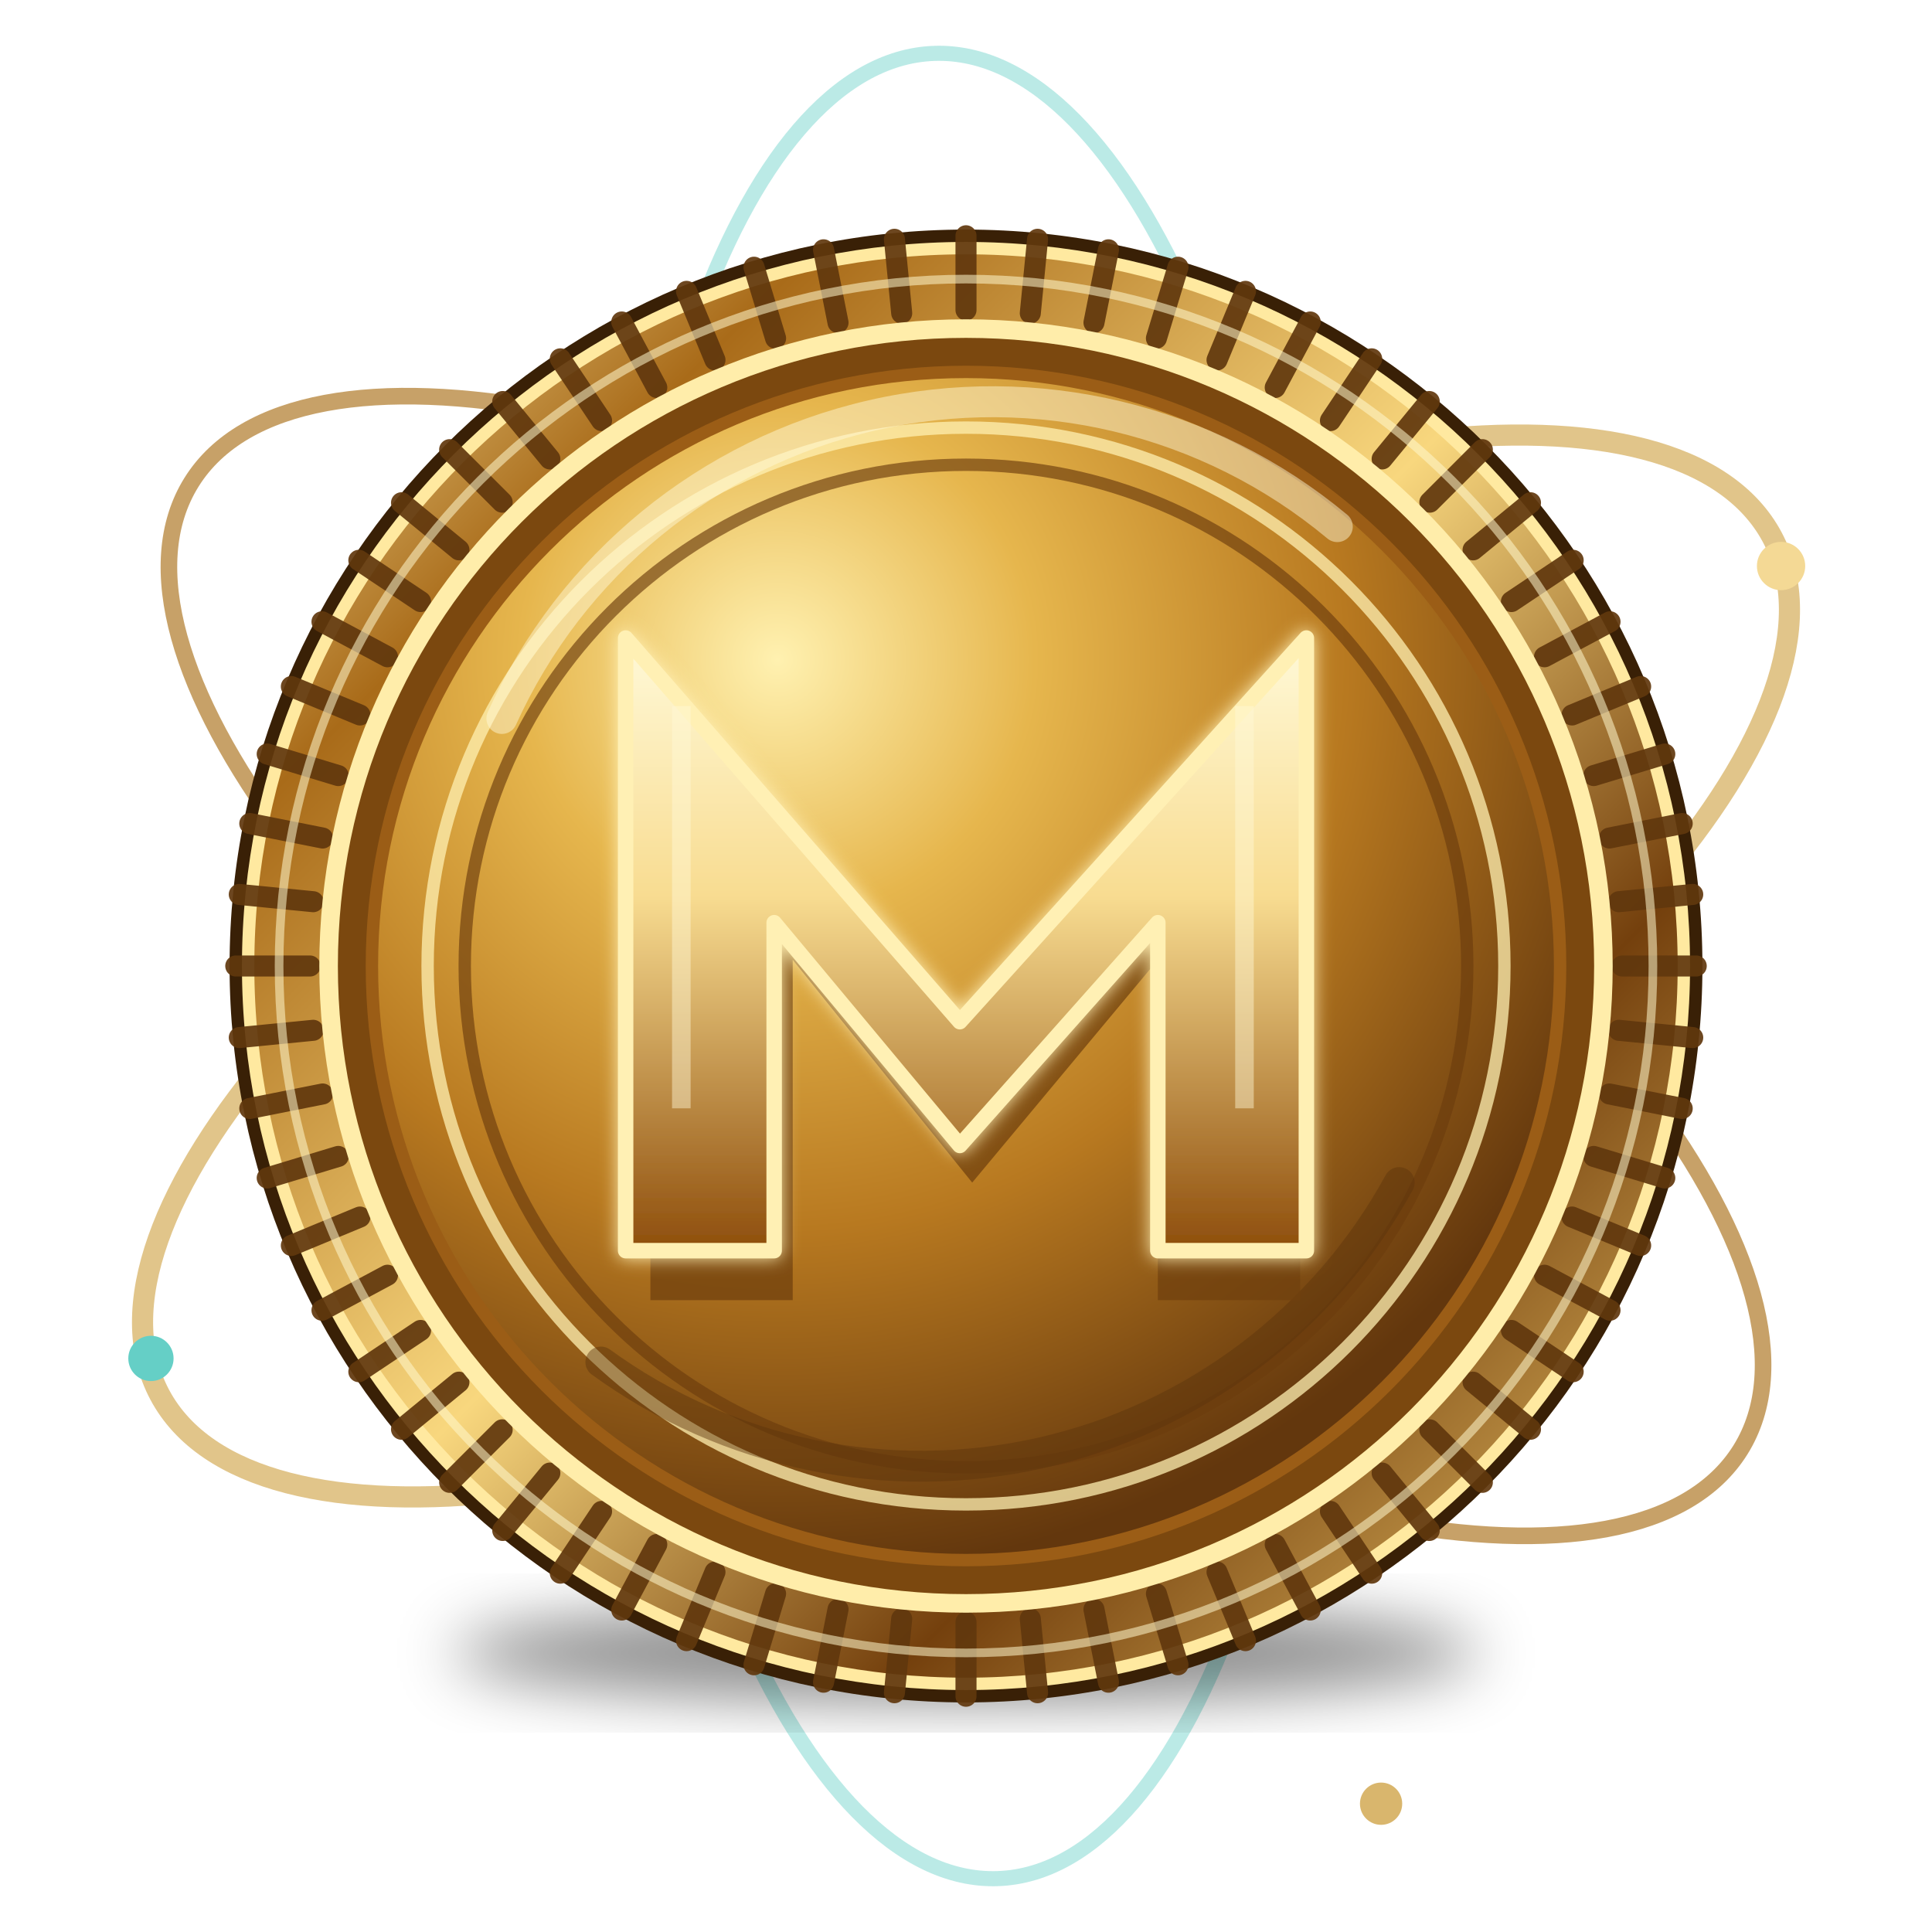
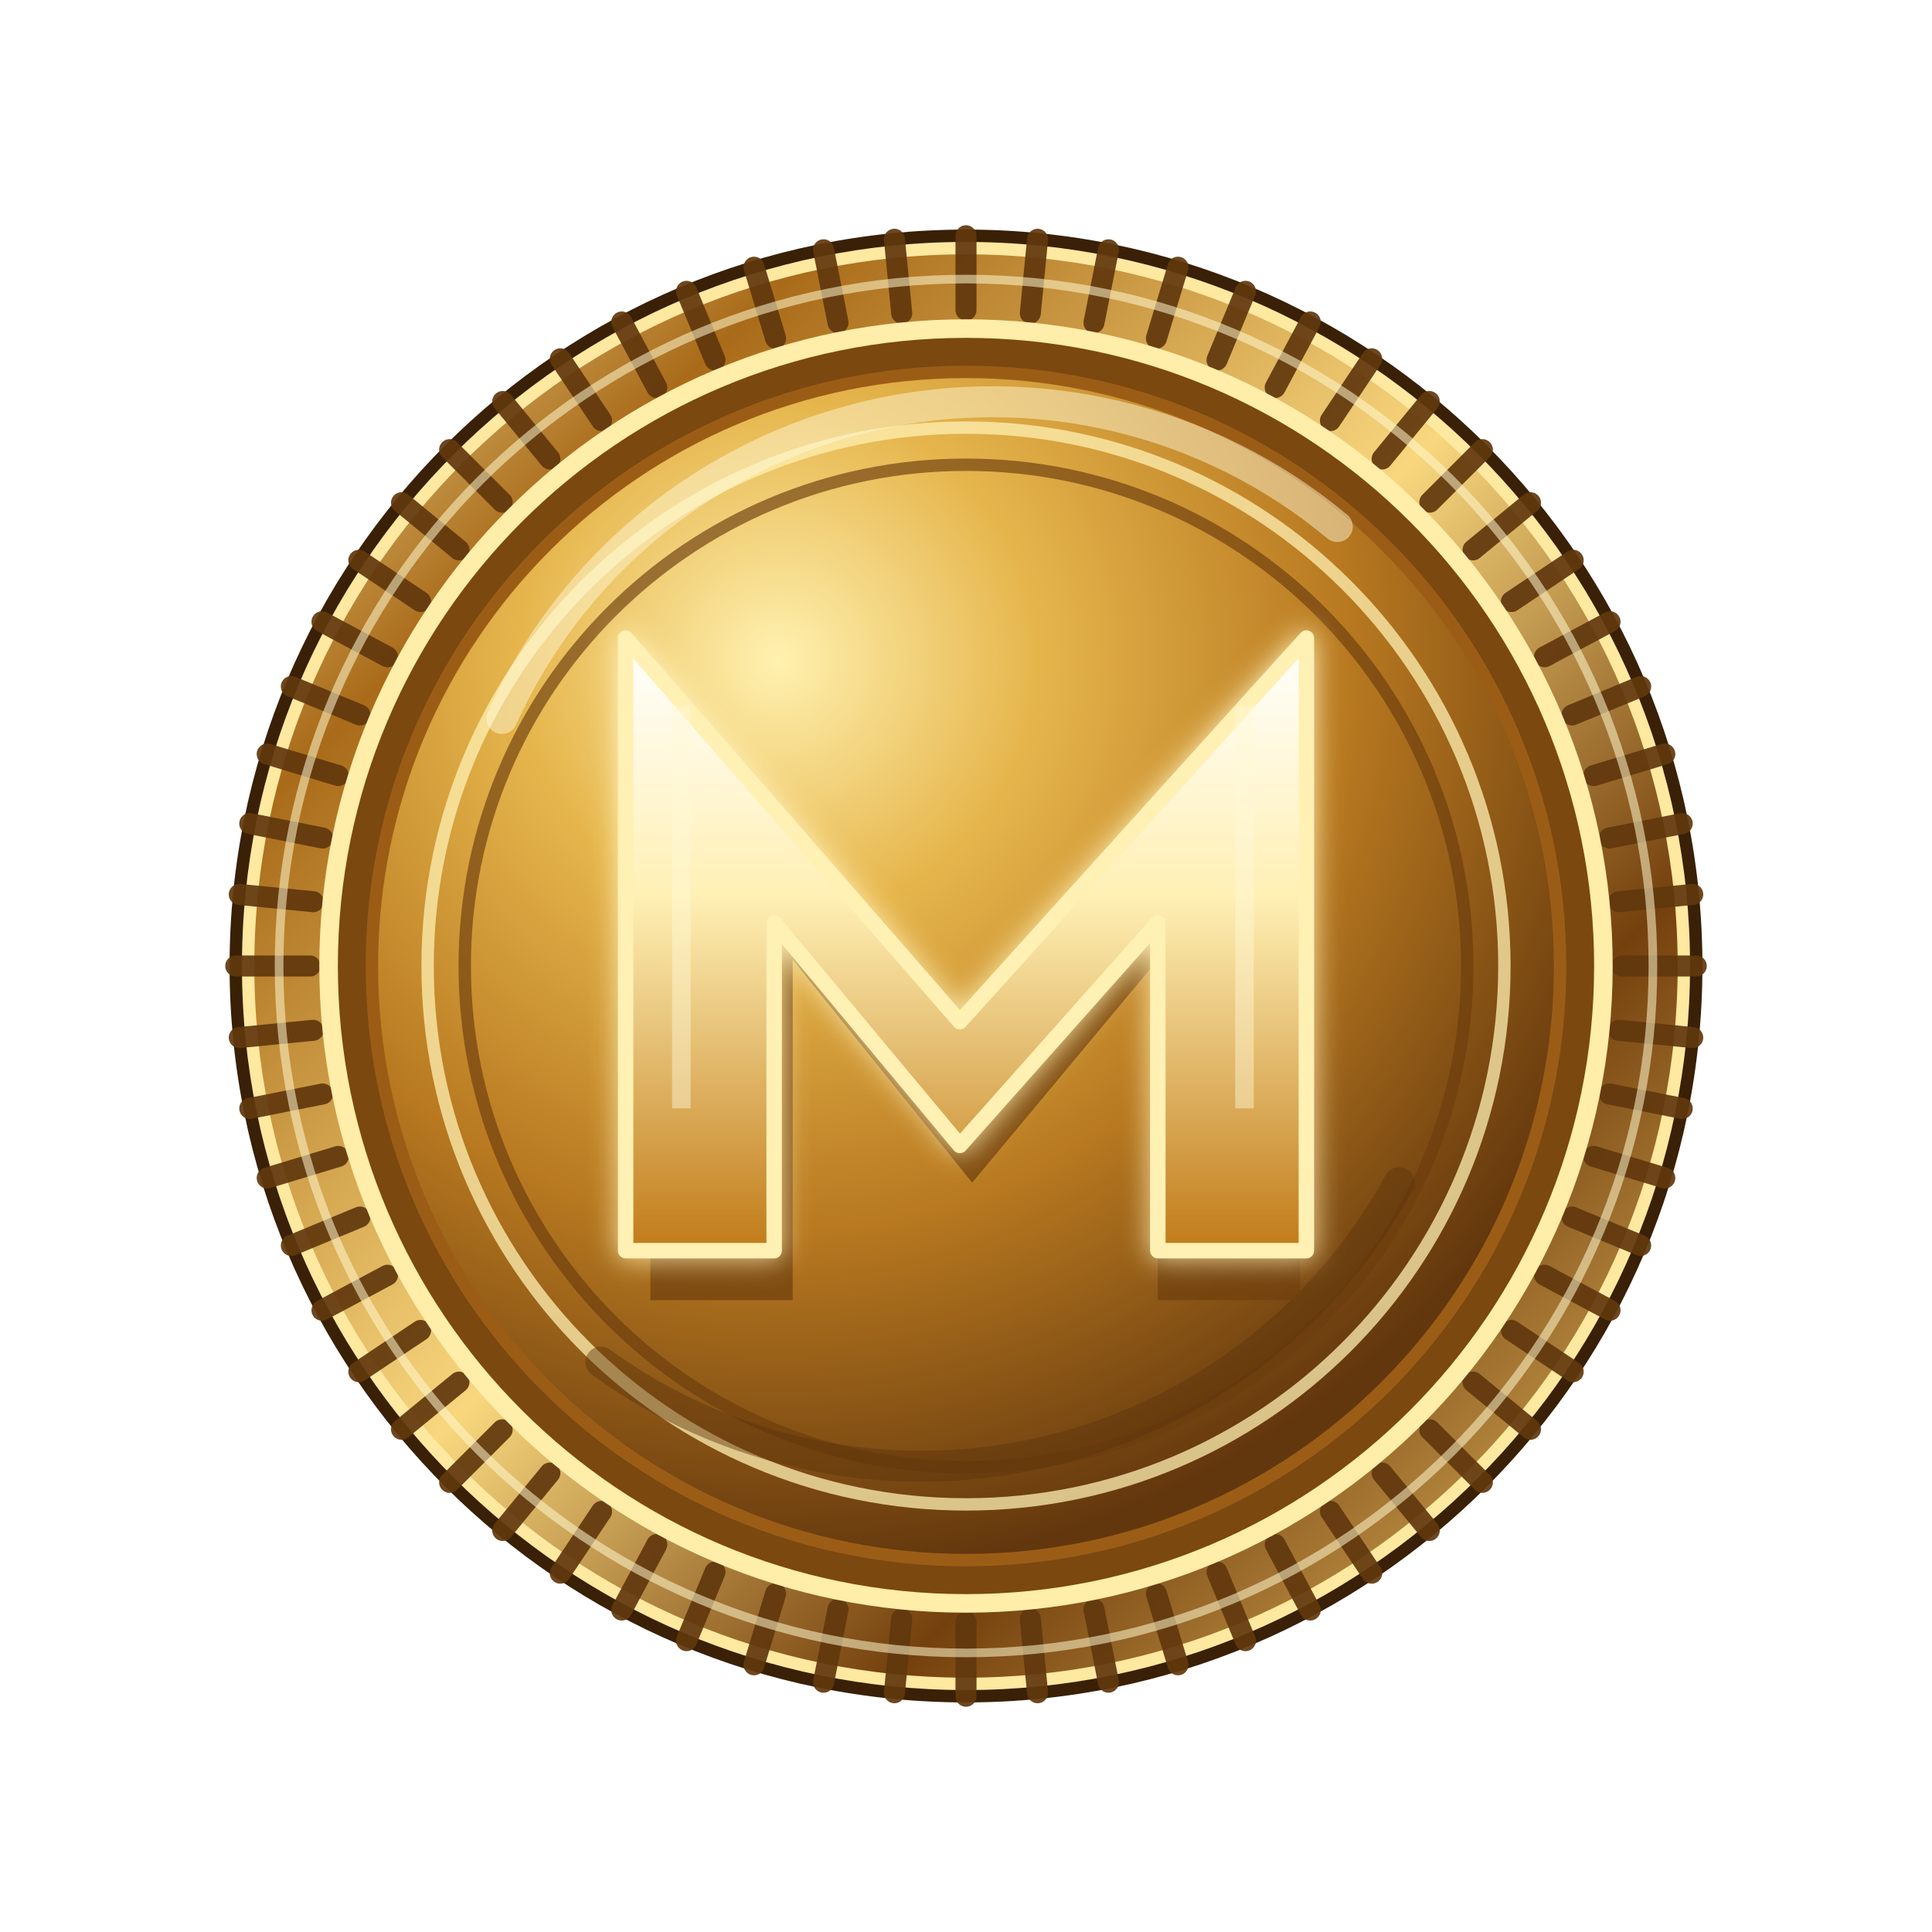
<svg xmlns="http://www.w3.org/2000/svg" viewBox="0 0 256 256">
  <defs>
    <linearGradient id="edge" x1="0" y1="0" x2="1" y2="1">
      <stop stop-color="#fff0ad" />
      <stop offset=".2" stop-color="#a96b19" />
      <stop offset=".48" stop-color="#f8d77e" />
      <stop offset=".72" stop-color="#74400d" />
      <stop offset="1" stop-color="#f4cf70" />
    </linearGradient>
    <radialGradient id="face" cx="34%" cy="24%" r="78%">
      <stop stop-color="#fff1b0" />
      <stop offset=".28" stop-color="#e6b64d" />
      <stop offset=".62" stop-color="#b87920" />
      <stop offset="1" stop-color="#63370d" />
    </radialGradient>
    <linearGradient id="letter" x1="0" y1="0" x2="0" y2="1">
-       <stop stop-color="#fff9d8" />
-       <stop offset=".42" stop-color="#f8dc91" />
-       <stop offset="1" stop-color="#8e4e0c" />
+       <stop stop-color="#ffffff" />
+       <stop offset=".42" stop-color="#fff0b5" />
+       <stop offset="1" stop-color="#c17b19" />
    </linearGradient>
    <filter id="shadow" x="-30%" y="-30%" width="160%" height="160%">
      <feGaussianBlur stdDeviation="5" />
    </filter>
    <filter id="shine">
-       <feGaussianBlur stdDeviation="1.4" result="b" />
+       <feGaussianBlur stdDeviation="2.2" result="b" />
      <feMerge>
        <feMergeNode in="b" />
        <feMergeNode in="SourceGraphic" />
      </feMerge>
    </filter>
  </defs>
-   <g fill="none" stroke-linecap="round" opacity=".8">
-     <ellipse cx="128" cy="128" rx="121" ry="47" transform="rotate(-28 128 128)" stroke="#d9b66d" stroke-width="2.8" />
-     <ellipse cx="128" cy="128" rx="121" ry="47" transform="rotate(32 128 128)" stroke="#b98a42" stroke-width="2.2" />
-     <ellipse cx="128" cy="128" rx="121" ry="47" transform="rotate(88 128 128)" stroke="#65cfc6" stroke-width="2" opacity=".55" />
-   </g>
-   <g>
-     <circle cx="236" cy="75" r="3.2" fill="#f4d995" />
-     <circle cx="20" cy="180" r="3" fill="#65cfc6" />
-     <circle cx="183" cy="239" r="2.8" fill="#d9b66d" />
-   </g>
  <g transform="translate(23.04 23.04) scale(.82)">
-     <ellipse cx="128" cy="239" rx="83" ry="8" fill="#000" opacity=".45" filter="url(#shadow)" />
    <circle cx="128" cy="128" r="119" fill="#392006" />
    <circle cx="128" cy="128" r="116" fill="url(#edge)" stroke="#ffe9a0" stroke-width="2" />
    <g stroke="#61370d" stroke-width="3.4" stroke-linecap="round" opacity=".92">
      <path d="M128 10V22" transform="rotate(0 128 128)" />
      <path d="M128 10V22" transform="rotate(5.625 128 128)" />
      <path d="M128 10V22" transform="rotate(11.25 128 128)" />
      <path d="M128 10V22" transform="rotate(16.875 128 128)" />
      <path d="M128 10V22" transform="rotate(22.5 128 128)" />
      <path d="M128 10V22" transform="rotate(28.125 128 128)" />
      <path d="M128 10V22" transform="rotate(33.75 128 128)" />
      <path d="M128 10V22" transform="rotate(39.375 128 128)" />
      <path d="M128 10V22" transform="rotate(45 128 128)" />
      <path d="M128 10V22" transform="rotate(50.625 128 128)" />
      <path d="M128 10V22" transform="rotate(56.25 128 128)" />
      <path d="M128 10V22" transform="rotate(61.875 128 128)" />
      <path d="M128 10V22" transform="rotate(67.5 128 128)" />
      <path d="M128 10V22" transform="rotate(73.125 128 128)" />
      <path d="M128 10V22" transform="rotate(78.75 128 128)" />
      <path d="M128 10V22" transform="rotate(84.375 128 128)" />
      <path d="M128 10V22" transform="rotate(90 128 128)" />
      <path d="M128 10V22" transform="rotate(95.625 128 128)" />
      <path d="M128 10V22" transform="rotate(101.25 128 128)" />
      <path d="M128 10V22" transform="rotate(106.875 128 128)" />
      <path d="M128 10V22" transform="rotate(112.5 128 128)" />
      <path d="M128 10V22" transform="rotate(118.125 128 128)" />
      <path d="M128 10V22" transform="rotate(123.75 128 128)" />
      <path d="M128 10V22" transform="rotate(129.375 128 128)" />
      <path d="M128 10V22" transform="rotate(135 128 128)" />
      <path d="M128 10V22" transform="rotate(140.625 128 128)" />
      <path d="M128 10V22" transform="rotate(146.25 128 128)" />
      <path d="M128 10V22" transform="rotate(151.875 128 128)" />
      <path d="M128 10V22" transform="rotate(157.5 128 128)" />
      <path d="M128 10V22" transform="rotate(163.125 128 128)" />
      <path d="M128 10V22" transform="rotate(168.75 128 128)" />
      <path d="M128 10V22" transform="rotate(174.375 128 128)" />
      <path d="M128 10V22" transform="rotate(180 128 128)" />
      <path d="M128 10V22" transform="rotate(185.625 128 128)" />
      <path d="M128 10V22" transform="rotate(191.25 128 128)" />
      <path d="M128 10V22" transform="rotate(196.875 128 128)" />
      <path d="M128 10V22" transform="rotate(202.5 128 128)" />
      <path d="M128 10V22" transform="rotate(208.125 128 128)" />
      <path d="M128 10V22" transform="rotate(213.75 128 128)" />
      <path d="M128 10V22" transform="rotate(219.375 128 128)" />
      <path d="M128 10V22" transform="rotate(225 128 128)" />
      <path d="M128 10V22" transform="rotate(230.625 128 128)" />
      <path d="M128 10V22" transform="rotate(236.25 128 128)" />
      <path d="M128 10V22" transform="rotate(241.875 128 128)" />
      <path d="M128 10V22" transform="rotate(247.5 128 128)" />
      <path d="M128 10V22" transform="rotate(253.125 128 128)" />
      <path d="M128 10V22" transform="rotate(258.75 128 128)" />
      <path d="M128 10V22" transform="rotate(264.375 128 128)" />
      <path d="M128 10V22" transform="rotate(270 128 128)" />
      <path d="M128 10V22" transform="rotate(275.625 128 128)" />
      <path d="M128 10V22" transform="rotate(281.25 128 128)" />
      <path d="M128 10V22" transform="rotate(286.875 128 128)" />
      <path d="M128 10V22" transform="rotate(292.5 128 128)" />
      <path d="M128 10V22" transform="rotate(298.125 128 128)" />
      <path d="M128 10V22" transform="rotate(303.75 128 128)" />
      <path d="M128 10V22" transform="rotate(309.375 128 128)" />
      <path d="M128 10V22" transform="rotate(315 128 128)" />
      <path d="M128 10V22" transform="rotate(320.625 128 128)" />
      <path d="M128 10V22" transform="rotate(326.25 128 128)" />
      <path d="M128 10V22" transform="rotate(331.875 128 128)" />
      <path d="M128 10V22" transform="rotate(337.5 128 128)" />
      <path d="M128 10V22" transform="rotate(343.125 128 128)" />
      <path d="M128 10V22" transform="rotate(348.75 128 128)" />
      <path d="M128 10V22" transform="rotate(354.375 128 128)" />
    </g>
    <circle cx="128" cy="128" r="103" fill="#7b480f" stroke="#ffedaa" stroke-width="3" />
    <circle cx="128" cy="128" r="96" fill="url(#face)" stroke="#9b5d16" stroke-width="2" />
    <circle cx="128" cy="128" r="87" fill="none" stroke="#fff0b1" stroke-width="2" opacity=".75" />
    <circle cx="128" cy="128" r="81" fill="none" stroke="#6c3c0d" stroke-width="2" opacity=".65" />
    <path d="M53 88A87 87 0 0 1 188 57" fill="none" stroke="#fff8d7" stroke-width="5" stroke-linecap="round" opacity=".48" />
    <path d="M69 192A88 88 0 0 0 198 163" fill="none" stroke="#5c330b" stroke-width="5" stroke-linecap="round" opacity=".45" />
    <path d="M75 178V77L127 139L180 77V178H157V123L127 159L98 123V178Z" fill="#70400d" opacity=".75" transform="translate(2 4)" />
    <path d="M73 174V75L127 137L183 75V174H159V121L127 157L97 121V174Z" fill="url(#letter)" stroke="#fff0b4" stroke-width="2.5" stroke-linejoin="round" filter="url(#shine)" />
    <path d="M82 86V151M173 86V151" stroke="#fff8d7" stroke-width="3" opacity=".45" />
    <circle cx="128" cy="128" r="111" fill="none" stroke="#fff7cc" stroke-width="1.4" opacity=".55" />
  </g>
</svg>
